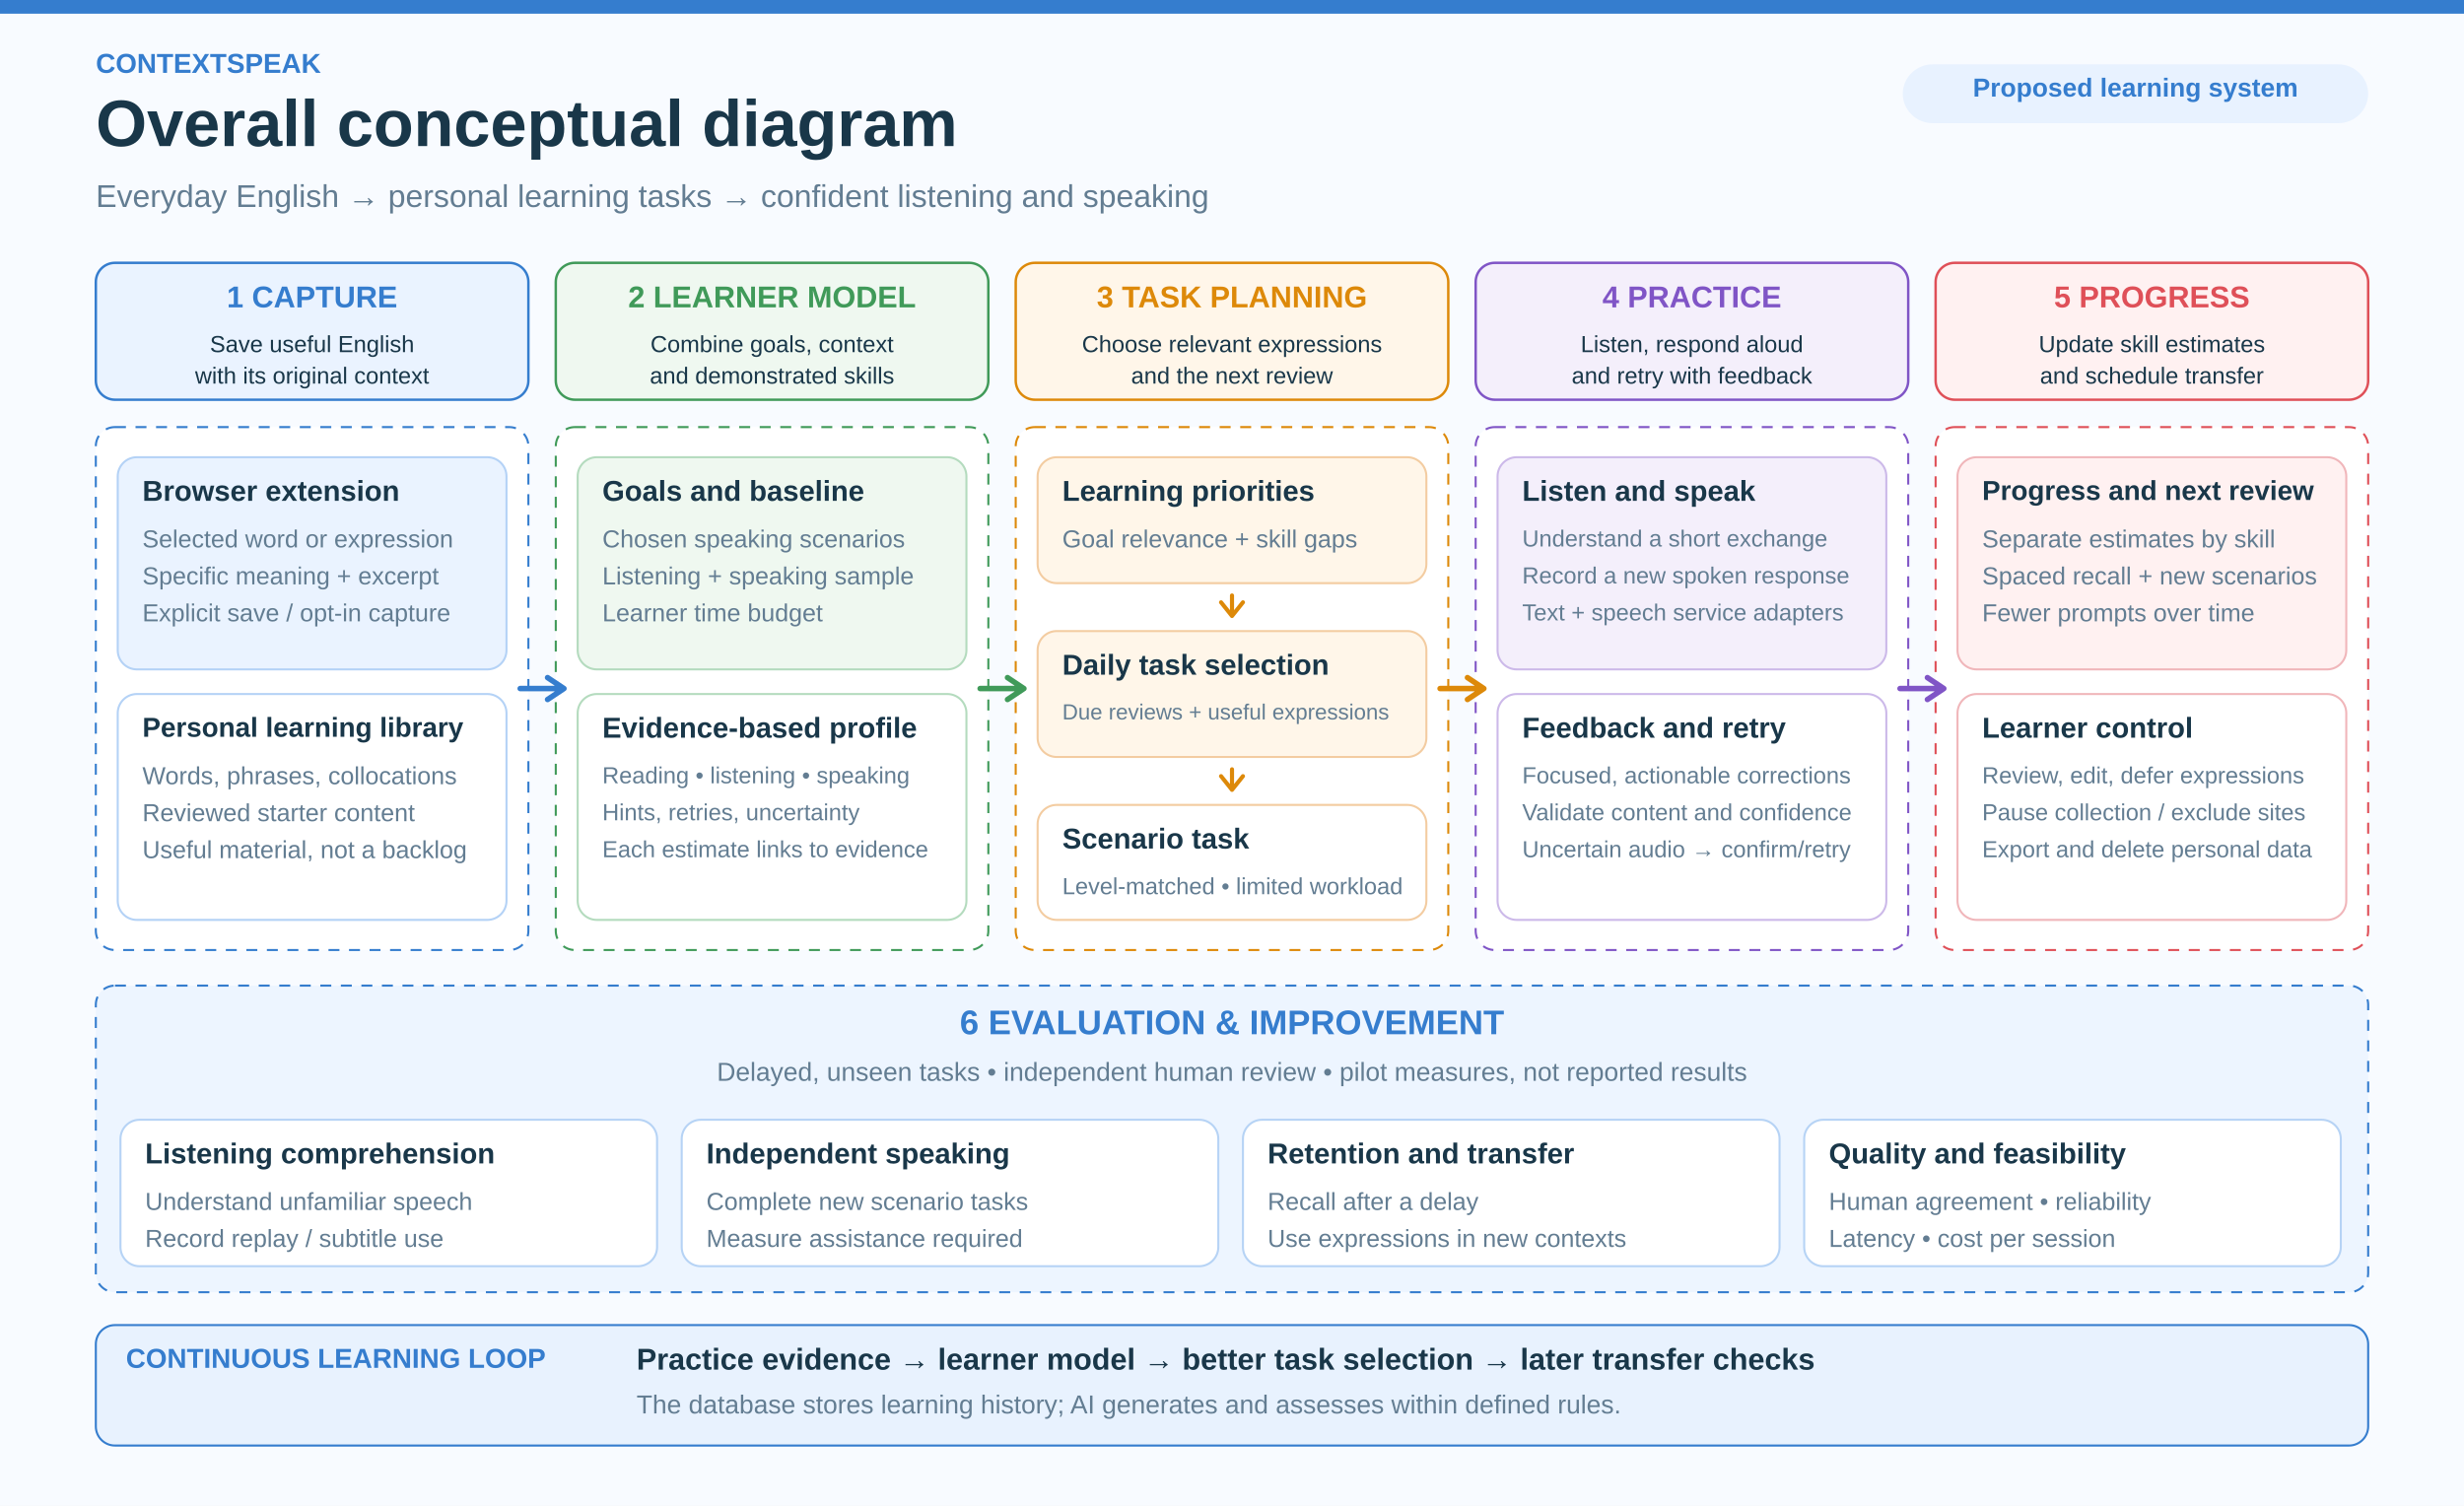
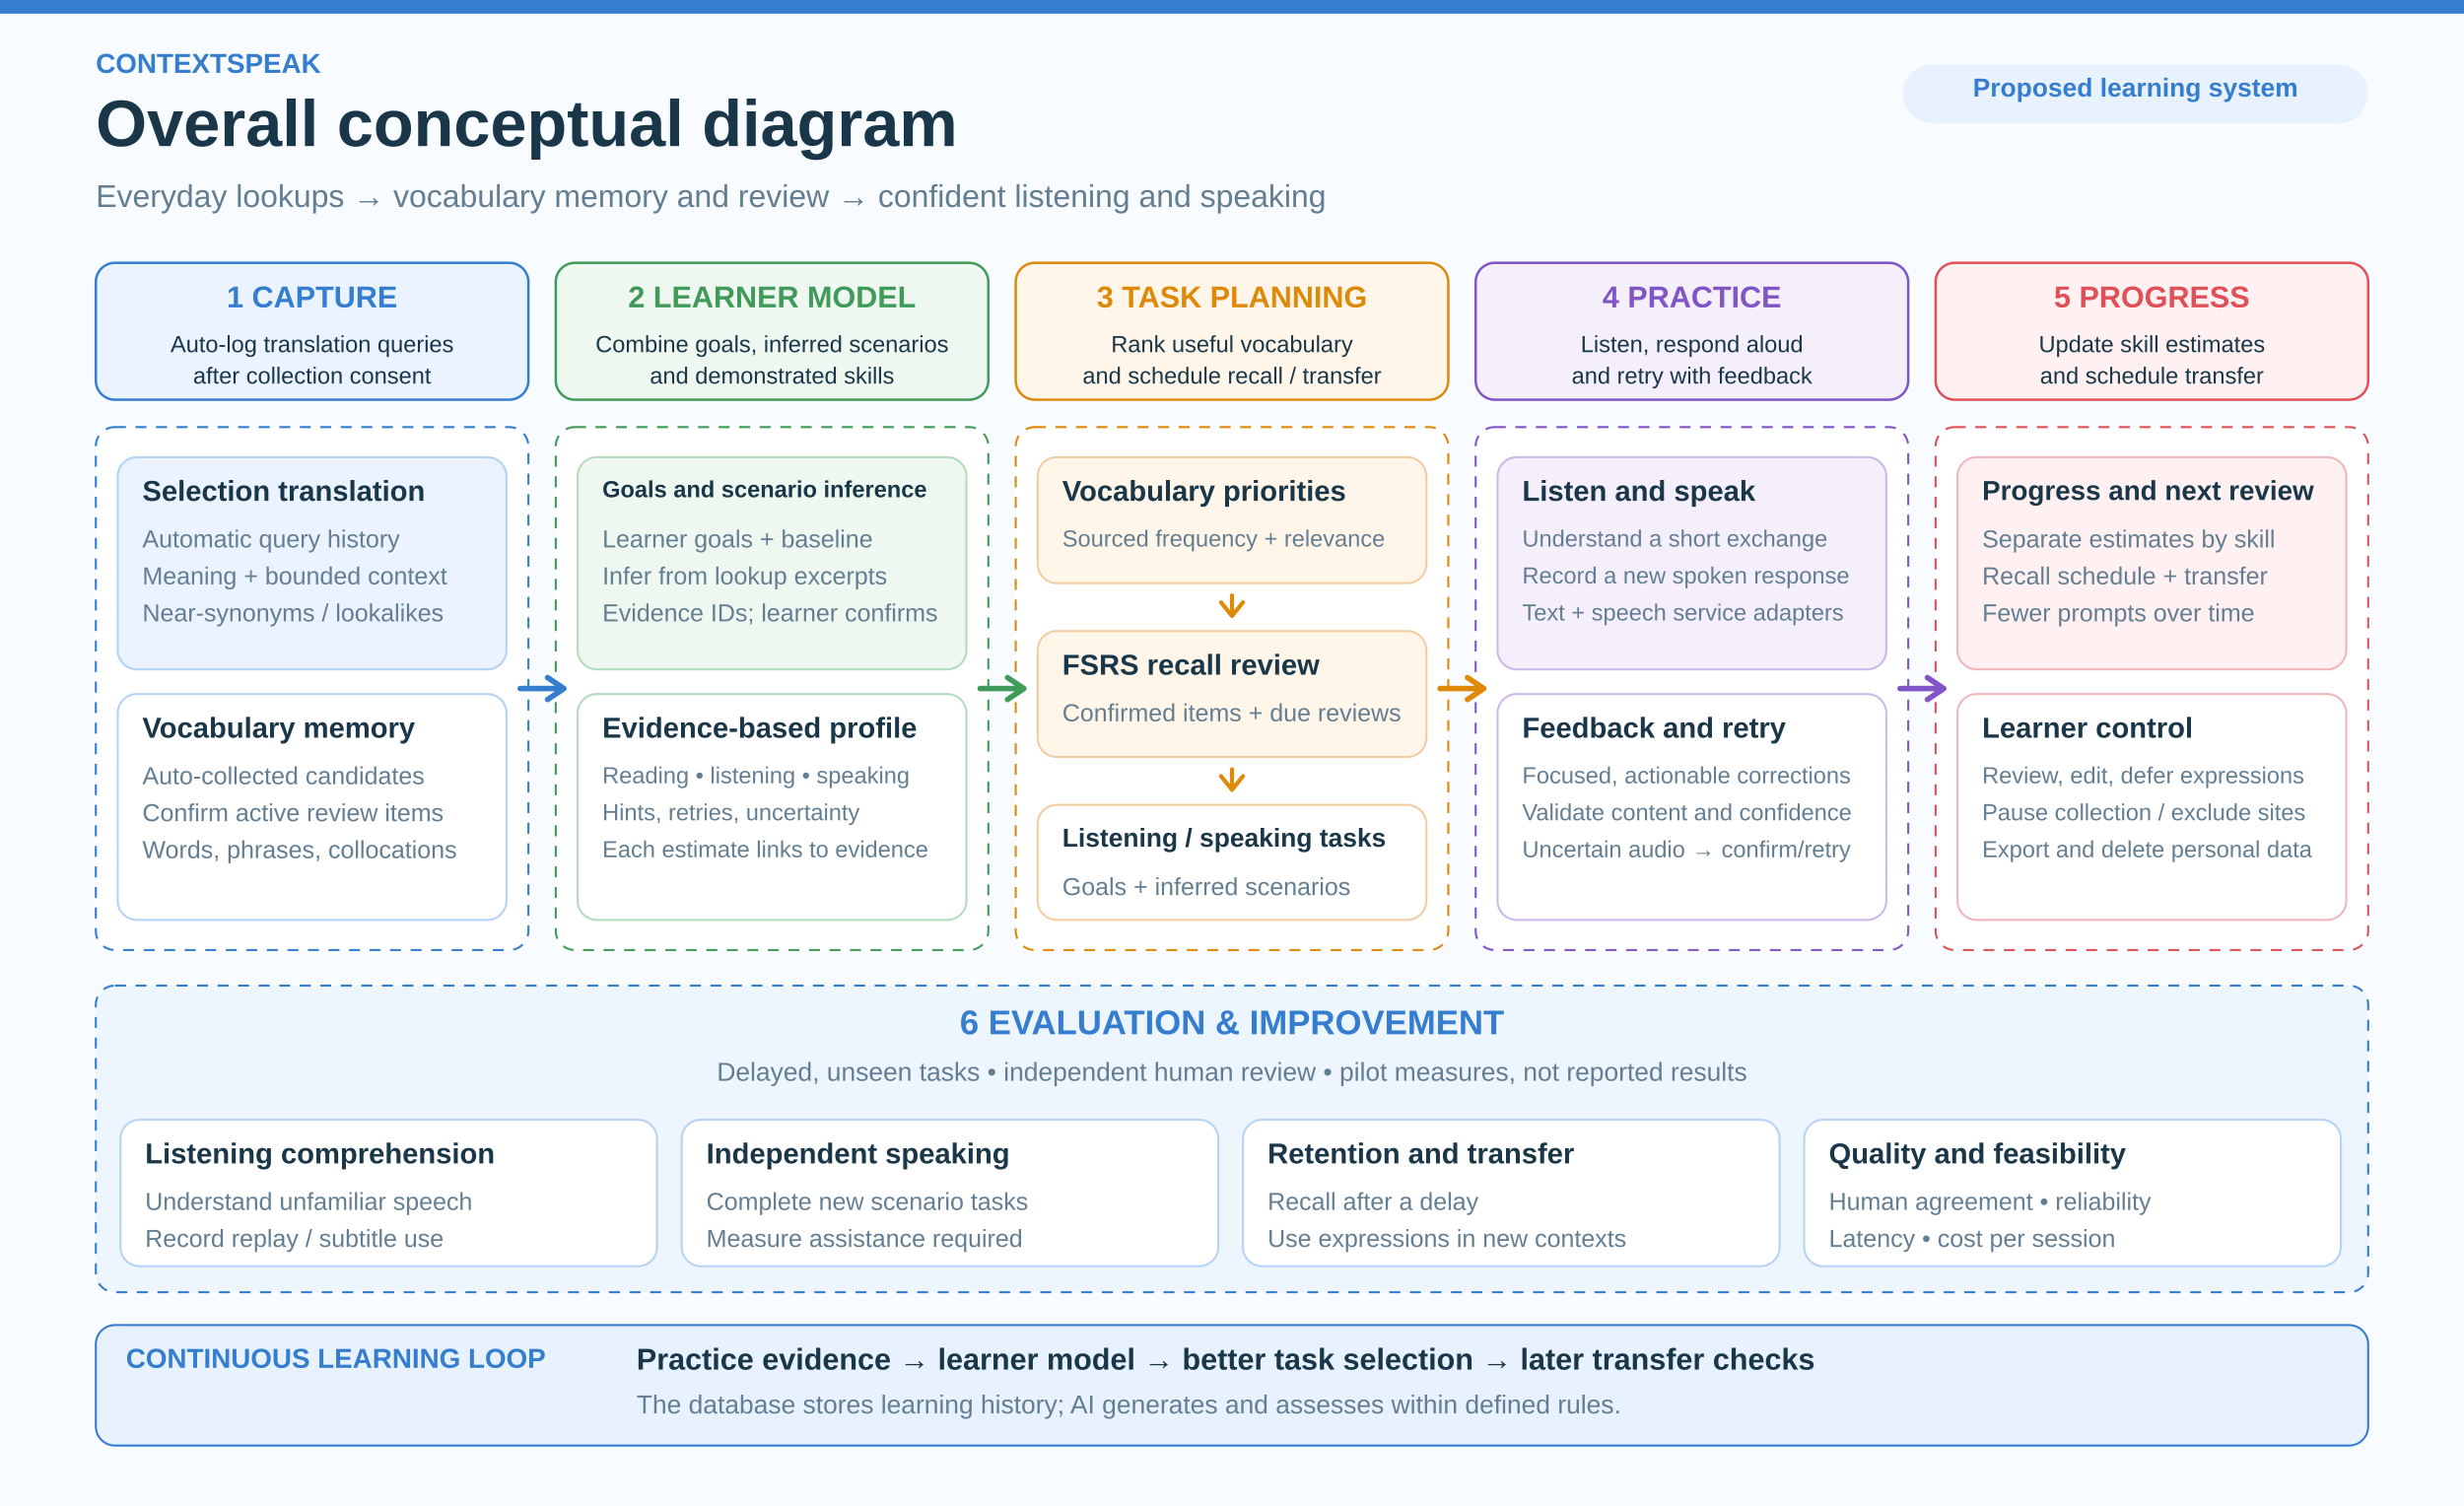
<svg xmlns="http://www.w3.org/2000/svg" width="1800" height="1100" viewBox="0 0 1800 1100" role="img" aria-labelledby="title desc">
  <rect x="0" y="0" width="1800" height="1100" rx="0" fill="#F8FBFF" stroke="none" stroke-width="1.5" />
  <rect x="0" y="0" width="1800" height="10" rx="0" fill="#357DCE" stroke="none" stroke-width="1.5" />
  <text x="70" y="40" font-family="Arial, Helvetica, sans-serif" font-size="20" font-weight="700" fill="#357DCE" dominant-baseline="text-before-edge" text-anchor="start">CONTEXTSPEAK</text>
  <text x="70" y="75" font-family="Arial, Helvetica, sans-serif" font-size="48" font-weight="700" fill="#193749" dominant-baseline="text-before-edge" text-anchor="start">Overall conceptual diagram</text>
-   <text x="70" y="136" font-family="Arial, Helvetica, sans-serif" font-size="23" font-weight="400" fill="#637D92" dominant-baseline="text-before-edge" text-anchor="start">Everyday English → personal learning tasks → confident listening and speaking</text>
+   <text x="70" y="136" font-family="Arial, Helvetica, sans-serif" font-size="23" font-weight="400" fill="#637D92" dominant-baseline="text-before-edge" text-anchor="start">Everyday lookups → vocabulary memory and review → confident listening and speaking</text>
  <rect x="1390" y="47" width="340" height="43" rx="22" fill="#E8F2FF" stroke="none" stroke-width="1.5" />
  <text x="1560" y="58" font-family="Arial, Helvetica, sans-serif" font-size="19" font-weight="700" fill="#357DCE" dominant-baseline="text-before-edge" text-anchor="middle">Proposed learning system</text>
  <rect x="70" y="192" width="316" height="100" rx="14" fill="#EAF3FF" stroke="#357DCE" stroke-width="1.8" />
  <text x="228.0" y="210" font-family="Arial, Helvetica, sans-serif" font-size="22" font-weight="700" fill="#357DCE" dominant-baseline="text-before-edge" text-anchor="middle">1 CAPTURE</text>
-   <text x="228.0" y="246" font-family="Arial, Helvetica, sans-serif" font-size="17" font-weight="400" fill="#193749" dominant-baseline="text-before-edge" text-anchor="middle">Save useful English</text>
-   <text x="228.0" y="269" font-family="Arial, Helvetica, sans-serif" font-size="17" font-weight="400" fill="#193749" dominant-baseline="text-before-edge" text-anchor="middle">with its original context</text>
+   <text x="228.0" y="246" font-family="Arial, Helvetica, sans-serif" font-size="17" font-weight="400" fill="#193749" dominant-baseline="text-before-edge" text-anchor="middle">Auto-log translation queries</text>
+   <text x="228.0" y="269" font-family="Arial, Helvetica, sans-serif" font-size="17" font-weight="400" fill="#193749" dominant-baseline="text-before-edge" text-anchor="middle">after collection consent</text>
  <rect x="70" y="312" width="316" height="382" rx="14" fill="#FFFFFF" stroke="#357DCE" stroke-width="1.5" stroke-dasharray="8 7" />
  <rect x="406" y="192" width="316" height="100" rx="14" fill="#EFF8F0" stroke="#409A59" stroke-width="1.8" />
  <text x="564.0" y="210" font-family="Arial, Helvetica, sans-serif" font-size="22" font-weight="700" fill="#409A59" dominant-baseline="text-before-edge" text-anchor="middle">2 LEARNER MODEL</text>
-   <text x="564.0" y="246" font-family="Arial, Helvetica, sans-serif" font-size="17" font-weight="400" fill="#193749" dominant-baseline="text-before-edge" text-anchor="middle">Combine goals, context</text>
+   <text x="564.0" y="246" font-family="Arial, Helvetica, sans-serif" font-size="17" font-weight="400" fill="#193749" dominant-baseline="text-before-edge" text-anchor="middle">Combine goals, inferred scenarios</text>
  <text x="564.0" y="269" font-family="Arial, Helvetica, sans-serif" font-size="17" font-weight="400" fill="#193749" dominant-baseline="text-before-edge" text-anchor="middle">and demonstrated skills</text>
  <rect x="406" y="312" width="316" height="382" rx="14" fill="#FFFFFF" stroke="#409A59" stroke-width="1.5" stroke-dasharray="8 7" />
  <rect x="742" y="192" width="316" height="100" rx="14" fill="#FFF6E9" stroke="#DD8909" stroke-width="1.8" />
  <text x="900.0" y="210" font-family="Arial, Helvetica, sans-serif" font-size="22" font-weight="700" fill="#DD8909" dominant-baseline="text-before-edge" text-anchor="middle">3 TASK PLANNING</text>
-   <text x="900.0" y="246" font-family="Arial, Helvetica, sans-serif" font-size="17" font-weight="400" fill="#193749" dominant-baseline="text-before-edge" text-anchor="middle">Choose relevant expressions</text>
-   <text x="900.0" y="269" font-family="Arial, Helvetica, sans-serif" font-size="17" font-weight="400" fill="#193749" dominant-baseline="text-before-edge" text-anchor="middle">and the next review</text>
+   <text x="900.0" y="246" font-family="Arial, Helvetica, sans-serif" font-size="17" font-weight="400" fill="#193749" dominant-baseline="text-before-edge" text-anchor="middle">Rank useful vocabulary</text>
+   <text x="900.0" y="269" font-family="Arial, Helvetica, sans-serif" font-size="17" font-weight="400" fill="#193749" dominant-baseline="text-before-edge" text-anchor="middle">and schedule recall / transfer</text>
  <rect x="742" y="312" width="316" height="382" rx="14" fill="#FFFFFF" stroke="#DD8909" stroke-width="1.5" stroke-dasharray="8 7" />
  <rect x="1078" y="192" width="316" height="100" rx="14" fill="#F4EFFB" stroke="#8055C6" stroke-width="1.8" />
  <text x="1236.0" y="210" font-family="Arial, Helvetica, sans-serif" font-size="22" font-weight="700" fill="#8055C6" dominant-baseline="text-before-edge" text-anchor="middle">4 PRACTICE</text>
  <text x="1236.0" y="246" font-family="Arial, Helvetica, sans-serif" font-size="17" font-weight="400" fill="#193749" dominant-baseline="text-before-edge" text-anchor="middle">Listen, respond aloud</text>
  <text x="1236.0" y="269" font-family="Arial, Helvetica, sans-serif" font-size="17" font-weight="400" fill="#193749" dominant-baseline="text-before-edge" text-anchor="middle">and retry with feedback</text>
  <rect x="1078" y="312" width="316" height="382" rx="14" fill="#FFFFFF" stroke="#8055C6" stroke-width="1.5" stroke-dasharray="8 7" />
  <rect x="1414" y="192" width="316" height="100" rx="14" fill="#FFF1F1" stroke="#DF5058" stroke-width="1.8" />
  <text x="1572.0" y="210" font-family="Arial, Helvetica, sans-serif" font-size="22" font-weight="700" fill="#DF5058" dominant-baseline="text-before-edge" text-anchor="middle">5 PROGRESS</text>
  <text x="1572.0" y="246" font-family="Arial, Helvetica, sans-serif" font-size="17" font-weight="400" fill="#193749" dominant-baseline="text-before-edge" text-anchor="middle">Update skill estimates</text>
  <text x="1572.0" y="269" font-family="Arial, Helvetica, sans-serif" font-size="17" font-weight="400" fill="#193749" dominant-baseline="text-before-edge" text-anchor="middle">and schedule transfer</text>
  <rect x="1414" y="312" width="316" height="382" rx="14" fill="#FFFFFF" stroke="#DF5058" stroke-width="1.5" stroke-dasharray="8 7" />
  <rect x="86" y="334" width="284" height="155" rx="14" fill="#EAF3FF" stroke="#B4D2F6" stroke-width="1.5" />
-   <text x="104" y="352" font-family="Arial, Helvetica, sans-serif" font-size="21" font-weight="700" fill="#193749" dominant-baseline="text-before-edge" text-anchor="start">Browser extension</text>
-   <text x="104" y="388" font-family="Arial, Helvetica, sans-serif" font-size="18" font-weight="400" fill="#637D92" dominant-baseline="text-before-edge" text-anchor="start">Selected word or expression</text>
-   <text x="104" y="415" font-family="Arial, Helvetica, sans-serif" font-size="18" font-weight="400" fill="#637D92" dominant-baseline="text-before-edge" text-anchor="start">Specific meaning + excerpt</text>
-   <text x="104" y="442" font-family="Arial, Helvetica, sans-serif" font-size="18" font-weight="400" fill="#637D92" dominant-baseline="text-before-edge" text-anchor="start">Explicit save / opt-in capture</text>
+   <text x="104" y="352" font-family="Arial, Helvetica, sans-serif" font-size="21" font-weight="700" fill="#193749" dominant-baseline="text-before-edge" text-anchor="start">Selection translation</text>
+   <text x="104" y="388" font-family="Arial, Helvetica, sans-serif" font-size="18" font-weight="400" fill="#637D92" dominant-baseline="text-before-edge" text-anchor="start">Automatic query history</text>
+   <text x="104" y="415" font-family="Arial, Helvetica, sans-serif" font-size="18" font-weight="400" fill="#637D92" dominant-baseline="text-before-edge" text-anchor="start">Meaning + bounded context</text>
+   <text x="104" y="442" font-family="Arial, Helvetica, sans-serif" font-size="18" font-weight="400" fill="#637D92" dominant-baseline="text-before-edge" text-anchor="start">Near-synonyms / lookalikes</text>
  <rect x="86" y="507" width="284" height="165" rx="14" fill="#FFFFFF" stroke="#B4D2F6" stroke-width="1.5" />
-   <text x="104" y="525" font-family="Arial, Helvetica, sans-serif" font-size="20" font-weight="700" fill="#193749" dominant-baseline="text-before-edge" text-anchor="start">Personal learning library</text>
-   <text x="104" y="561" font-family="Arial, Helvetica, sans-serif" font-size="18" font-weight="400" fill="#637D92" dominant-baseline="text-before-edge" text-anchor="start">Words, phrases, collocations</text>
-   <text x="104" y="588" font-family="Arial, Helvetica, sans-serif" font-size="18" font-weight="400" fill="#637D92" dominant-baseline="text-before-edge" text-anchor="start">Reviewed starter content</text>
-   <text x="104" y="615" font-family="Arial, Helvetica, sans-serif" font-size="18" font-weight="400" fill="#637D92" dominant-baseline="text-before-edge" text-anchor="start">Useful material, not a backlog</text>
+   <text x="104" y="525" font-family="Arial, Helvetica, sans-serif" font-size="21" font-weight="700" fill="#193749" dominant-baseline="text-before-edge" text-anchor="start">Vocabulary memory</text>
+   <text x="104" y="561" font-family="Arial, Helvetica, sans-serif" font-size="18" font-weight="400" fill="#637D92" dominant-baseline="text-before-edge" text-anchor="start">Auto-collected candidates</text>
+   <text x="104" y="588" font-family="Arial, Helvetica, sans-serif" font-size="18" font-weight="400" fill="#637D92" dominant-baseline="text-before-edge" text-anchor="start">Confirm active review items</text>
+   <text x="104" y="615" font-family="Arial, Helvetica, sans-serif" font-size="18" font-weight="400" fill="#637D92" dominant-baseline="text-before-edge" text-anchor="start">Words, phrases, collocations</text>
  <rect x="422" y="334" width="284" height="155" rx="14" fill="#EFF8F0" stroke="#B4DBBE" stroke-width="1.5" />
-   <text x="440" y="352" font-family="Arial, Helvetica, sans-serif" font-size="21" font-weight="700" fill="#193749" dominant-baseline="text-before-edge" text-anchor="start">Goals and baseline</text>
-   <text x="440" y="388" font-family="Arial, Helvetica, sans-serif" font-size="18" font-weight="400" fill="#637D92" dominant-baseline="text-before-edge" text-anchor="start">Chosen speaking scenarios</text>
-   <text x="440" y="415" font-family="Arial, Helvetica, sans-serif" font-size="18" font-weight="400" fill="#637D92" dominant-baseline="text-before-edge" text-anchor="start">Listening + speaking sample</text>
-   <text x="440" y="442" font-family="Arial, Helvetica, sans-serif" font-size="18" font-weight="400" fill="#637D92" dominant-baseline="text-before-edge" text-anchor="start">Learner time budget</text>
+   <text x="440" y="352" font-family="Arial, Helvetica, sans-serif" font-size="17" font-weight="700" fill="#193749" dominant-baseline="text-before-edge" text-anchor="start">Goals and scenario inference</text>
+   <text x="440" y="388" font-family="Arial, Helvetica, sans-serif" font-size="18" font-weight="400" fill="#637D92" dominant-baseline="text-before-edge" text-anchor="start">Learner goals + baseline</text>
+   <text x="440" y="415" font-family="Arial, Helvetica, sans-serif" font-size="18" font-weight="400" fill="#637D92" dominant-baseline="text-before-edge" text-anchor="start">Infer from lookup excerpts</text>
+   <text x="440" y="442" font-family="Arial, Helvetica, sans-serif" font-size="18" font-weight="400" fill="#637D92" dominant-baseline="text-before-edge" text-anchor="start">Evidence IDs; learner confirms</text>
  <rect x="422" y="507" width="284" height="165" rx="14" fill="#FFFFFF" stroke="#B4DBBE" stroke-width="1.5" />
  <text x="440" y="525" font-family="Arial, Helvetica, sans-serif" font-size="21" font-weight="700" fill="#193749" dominant-baseline="text-before-edge" text-anchor="start">Evidence-based profile</text>
  <text x="440" y="561" font-family="Arial, Helvetica, sans-serif" font-size="17" font-weight="400" fill="#637D92" dominant-baseline="text-before-edge" text-anchor="start">Reading • listening • speaking</text>
  <text x="440" y="588" font-family="Arial, Helvetica, sans-serif" font-size="17" font-weight="400" fill="#637D92" dominant-baseline="text-before-edge" text-anchor="start">Hints, retries, uncertainty</text>
  <text x="440" y="615" font-family="Arial, Helvetica, sans-serif" font-size="17" font-weight="400" fill="#637D92" dominant-baseline="text-before-edge" text-anchor="start">Each estimate links to evidence</text>
  <rect x="758" y="334" width="284" height="92" rx="14" fill="#FFF6E9" stroke="#F3CCA1" stroke-width="1.5" />
-   <text x="776" y="352" font-family="Arial, Helvetica, sans-serif" font-size="21" font-weight="700" fill="#193749" dominant-baseline="text-before-edge" text-anchor="start">Learning priorities</text>
-   <text x="776" y="388" font-family="Arial, Helvetica, sans-serif" font-size="18" font-weight="400" fill="#637D92" dominant-baseline="text-before-edge" text-anchor="start">Goal relevance + skill gaps</text>
+   <text x="776" y="352" font-family="Arial, Helvetica, sans-serif" font-size="21" font-weight="700" fill="#193749" dominant-baseline="text-before-edge" text-anchor="start">Vocabulary priorities</text>
+   <text x="776" y="388" font-family="Arial, Helvetica, sans-serif" font-size="17" font-weight="400" fill="#637D92" dominant-baseline="text-before-edge" text-anchor="start">Sourced frequency + relevance</text>
  <path d="M900 435 L900 450 M892 440 L900 450 L908 440" fill="none" stroke="#DD8909" stroke-width="3" stroke-linecap="round" stroke-linejoin="round" />
  <rect x="758" y="461" width="284" height="92" rx="14" fill="#FFF6E9" stroke="#F3CCA1" stroke-width="1.5" />
-   <text x="776" y="479" font-family="Arial, Helvetica, sans-serif" font-size="21" font-weight="700" fill="#193749" dominant-baseline="text-before-edge" text-anchor="start">Daily task selection</text>
-   <text x="776" y="515" font-family="Arial, Helvetica, sans-serif" font-size="16" font-weight="400" fill="#637D92" dominant-baseline="text-before-edge" text-anchor="start">Due reviews + useful expressions</text>
+   <text x="776" y="479" font-family="Arial, Helvetica, sans-serif" font-size="21" font-weight="700" fill="#193749" dominant-baseline="text-before-edge" text-anchor="start">FSRS recall review</text>
+   <text x="776" y="515" font-family="Arial, Helvetica, sans-serif" font-size="18" font-weight="400" fill="#637D92" dominant-baseline="text-before-edge" text-anchor="start">Confirmed items + due reviews</text>
  <path d="M900 562 L900 577 M892 567 L900 577 L908 567" fill="none" stroke="#DD8909" stroke-width="3" stroke-linecap="round" stroke-linejoin="round" />
  <rect x="758" y="588" width="284" height="84" rx="14" fill="#FFFFFF" stroke="#F3CCA1" stroke-width="1.5" />
-   <text x="776" y="606" font-family="Arial, Helvetica, sans-serif" font-size="21" font-weight="700" fill="#193749" dominant-baseline="text-before-edge" text-anchor="start">Scenario task</text>
-   <text x="776" y="642" font-family="Arial, Helvetica, sans-serif" font-size="17" font-weight="400" fill="#637D92" dominant-baseline="text-before-edge" text-anchor="start">Level-matched • limited workload</text>
+   <text x="776" y="606" font-family="Arial, Helvetica, sans-serif" font-size="19" font-weight="700" fill="#193749" dominant-baseline="text-before-edge" text-anchor="start">Listening / speaking tasks</text>
+   <text x="776" y="642" font-family="Arial, Helvetica, sans-serif" font-size="18" font-weight="400" fill="#637D92" dominant-baseline="text-before-edge" text-anchor="start">Goals + inferred scenarios</text>
  <rect x="1094" y="334" width="284" height="155" rx="14" fill="#F4EFFB" stroke="#CCB9E9" stroke-width="1.5" />
  <text x="1112" y="352" font-family="Arial, Helvetica, sans-serif" font-size="21" font-weight="700" fill="#193749" dominant-baseline="text-before-edge" text-anchor="start">Listen and speak</text>
  <text x="1112" y="388" font-family="Arial, Helvetica, sans-serif" font-size="17" font-weight="400" fill="#637D92" dominant-baseline="text-before-edge" text-anchor="start">Understand a short exchange</text>
  <text x="1112" y="415" font-family="Arial, Helvetica, sans-serif" font-size="17" font-weight="400" fill="#637D92" dominant-baseline="text-before-edge" text-anchor="start">Record a new spoken response</text>
  <text x="1112" y="442" font-family="Arial, Helvetica, sans-serif" font-size="17" font-weight="400" fill="#637D92" dominant-baseline="text-before-edge" text-anchor="start">Text + speech service adapters</text>
  <rect x="1094" y="507" width="284" height="165" rx="14" fill="#FFFFFF" stroke="#CCB9E9" stroke-width="1.5" />
  <text x="1112" y="525" font-family="Arial, Helvetica, sans-serif" font-size="21" font-weight="700" fill="#193749" dominant-baseline="text-before-edge" text-anchor="start">Feedback and retry</text>
  <text x="1112" y="561" font-family="Arial, Helvetica, sans-serif" font-size="17" font-weight="400" fill="#637D92" dominant-baseline="text-before-edge" text-anchor="start">Focused, actionable corrections</text>
  <text x="1112" y="588" font-family="Arial, Helvetica, sans-serif" font-size="17" font-weight="400" fill="#637D92" dominant-baseline="text-before-edge" text-anchor="start">Validate content and confidence</text>
  <text x="1112" y="615" font-family="Arial, Helvetica, sans-serif" font-size="17" font-weight="400" fill="#637D92" dominant-baseline="text-before-edge" text-anchor="start">Uncertain audio → confirm/retry</text>
  <rect x="1430" y="334" width="284" height="155" rx="14" fill="#FFF1F1" stroke="#F0B6BA" stroke-width="1.5" />
  <text x="1448" y="352" font-family="Arial, Helvetica, sans-serif" font-size="20" font-weight="700" fill="#193749" dominant-baseline="text-before-edge" text-anchor="start">Progress and next review</text>
  <text x="1448" y="388" font-family="Arial, Helvetica, sans-serif" font-size="18" font-weight="400" fill="#637D92" dominant-baseline="text-before-edge" text-anchor="start">Separate estimates by skill</text>
-   <text x="1448" y="415" font-family="Arial, Helvetica, sans-serif" font-size="18" font-weight="400" fill="#637D92" dominant-baseline="text-before-edge" text-anchor="start">Spaced recall + new scenarios</text>
+   <text x="1448" y="415" font-family="Arial, Helvetica, sans-serif" font-size="18" font-weight="400" fill="#637D92" dominant-baseline="text-before-edge" text-anchor="start">Recall schedule + transfer</text>
  <text x="1448" y="442" font-family="Arial, Helvetica, sans-serif" font-size="18" font-weight="400" fill="#637D92" dominant-baseline="text-before-edge" text-anchor="start">Fewer prompts over time</text>
  <rect x="1430" y="507" width="284" height="165" rx="14" fill="#FFFFFF" stroke="#F0B6BA" stroke-width="1.5" />
  <text x="1448" y="525" font-family="Arial, Helvetica, sans-serif" font-size="21" font-weight="700" fill="#193749" dominant-baseline="text-before-edge" text-anchor="start">Learner control</text>
  <text x="1448" y="561" font-family="Arial, Helvetica, sans-serif" font-size="17" font-weight="400" fill="#637D92" dominant-baseline="text-before-edge" text-anchor="start">Review, edit, defer expressions</text>
  <text x="1448" y="588" font-family="Arial, Helvetica, sans-serif" font-size="17" font-weight="400" fill="#637D92" dominant-baseline="text-before-edge" text-anchor="start">Pause collection / exclude sites</text>
  <text x="1448" y="615" font-family="Arial, Helvetica, sans-serif" font-size="17" font-weight="400" fill="#637D92" dominant-baseline="text-before-edge" text-anchor="start">Export and delete personal data</text>
  <path d="M380 503 L412 503 M400 495 L412 503 L400 511" fill="none" stroke="#357DCE" stroke-width="4" stroke-linecap="round" stroke-linejoin="round" />
  <path d="M716 503 L748 503 M736 495 L748 503 L736 511" fill="none" stroke="#409A59" stroke-width="4" stroke-linecap="round" stroke-linejoin="round" />
  <path d="M1052 503 L1084 503 M1072 495 L1084 503 L1072 511" fill="none" stroke="#DD8909" stroke-width="4" stroke-linecap="round" stroke-linejoin="round" />
  <path d="M1388 503 L1420 503 M1408 495 L1420 503 L1408 511" fill="none" stroke="#8055C6" stroke-width="4" stroke-linecap="round" stroke-linejoin="round" />
  <rect x="70" y="720" width="1660" height="224" rx="14" fill="#EDF5FF" stroke="#357DCE" stroke-width="1.5" stroke-dasharray="8 7" />
  <text x="900" y="739" font-family="Arial, Helvetica, sans-serif" font-size="25" font-weight="700" fill="#357DCE" dominant-baseline="text-before-edge" text-anchor="middle">6 EVALUATION &amp; IMPROVEMENT</text>
  <text x="900" y="777" font-family="Arial, Helvetica, sans-serif" font-size="19" font-weight="400" fill="#637D92" dominant-baseline="text-before-edge" text-anchor="middle">Delayed, unseen tasks • independent human review • pilot measures, not reported results</text>
  <rect x="88" y="818" width="392" height="107" rx="14" fill="#FFFFFF" stroke="#B6D3F5" stroke-width="1.5" />
  <text x="106" y="836" font-family="Arial, Helvetica, sans-serif" font-size="21" font-weight="700" fill="#193749" dominant-baseline="text-before-edge" text-anchor="start">Listening comprehension</text>
  <text x="106" y="872" font-family="Arial, Helvetica, sans-serif" font-size="18" font-weight="400" fill="#637D92" dominant-baseline="text-before-edge" text-anchor="start">Understand unfamiliar speech</text>
  <text x="106" y="899" font-family="Arial, Helvetica, sans-serif" font-size="18" font-weight="400" fill="#637D92" dominant-baseline="text-before-edge" text-anchor="start">Record replay / subtitle use</text>
  <rect x="498" y="818" width="392" height="107" rx="14" fill="#FFFFFF" stroke="#B6D3F5" stroke-width="1.5" />
  <text x="516" y="836" font-family="Arial, Helvetica, sans-serif" font-size="21" font-weight="700" fill="#193749" dominant-baseline="text-before-edge" text-anchor="start">Independent speaking</text>
  <text x="516" y="872" font-family="Arial, Helvetica, sans-serif" font-size="18" font-weight="400" fill="#637D92" dominant-baseline="text-before-edge" text-anchor="start">Complete new scenario tasks</text>
  <text x="516" y="899" font-family="Arial, Helvetica, sans-serif" font-size="18" font-weight="400" fill="#637D92" dominant-baseline="text-before-edge" text-anchor="start">Measure assistance required</text>
  <rect x="908" y="818" width="392" height="107" rx="14" fill="#FFFFFF" stroke="#B6D3F5" stroke-width="1.5" />
  <text x="926" y="836" font-family="Arial, Helvetica, sans-serif" font-size="21" font-weight="700" fill="#193749" dominant-baseline="text-before-edge" text-anchor="start">Retention and transfer</text>
  <text x="926" y="872" font-family="Arial, Helvetica, sans-serif" font-size="18" font-weight="400" fill="#637D92" dominant-baseline="text-before-edge" text-anchor="start">Recall after a delay</text>
  <text x="926" y="899" font-family="Arial, Helvetica, sans-serif" font-size="18" font-weight="400" fill="#637D92" dominant-baseline="text-before-edge" text-anchor="start">Use expressions in new contexts</text>
  <rect x="1318" y="818" width="392" height="107" rx="14" fill="#FFFFFF" stroke="#B6D3F5" stroke-width="1.5" />
  <text x="1336" y="836" font-family="Arial, Helvetica, sans-serif" font-size="21" font-weight="700" fill="#193749" dominant-baseline="text-before-edge" text-anchor="start">Quality and feasibility</text>
  <text x="1336" y="872" font-family="Arial, Helvetica, sans-serif" font-size="18" font-weight="400" fill="#637D92" dominant-baseline="text-before-edge" text-anchor="start">Human agreement • reliability</text>
  <text x="1336" y="899" font-family="Arial, Helvetica, sans-serif" font-size="18" font-weight="400" fill="#637D92" dominant-baseline="text-before-edge" text-anchor="start">Latency • cost per session</text>
  <rect x="70" y="968" width="1660" height="88" rx="14" fill="#E8F2FE" stroke="#357DCE" stroke-width="1.5" />
  <text x="92" y="986" font-family="Arial, Helvetica, sans-serif" font-size="20" font-weight="700" fill="#357DCE" dominant-baseline="text-before-edge" text-anchor="start">CONTINUOUS LEARNING LOOP</text>
  <text x="465" y="986" font-family="Arial, Helvetica, sans-serif" font-size="22" font-weight="700" fill="#193749" dominant-baseline="text-before-edge" text-anchor="start">Practice evidence → learner model → better task selection → later transfer checks</text>
  <text x="465" y="1020" font-family="Arial, Helvetica, sans-serif" font-size="19" font-weight="400" fill="#637D92" dominant-baseline="text-before-edge" text-anchor="start">The database stores learning history; AI generates and assesses within defined rules.</text>
</svg>
